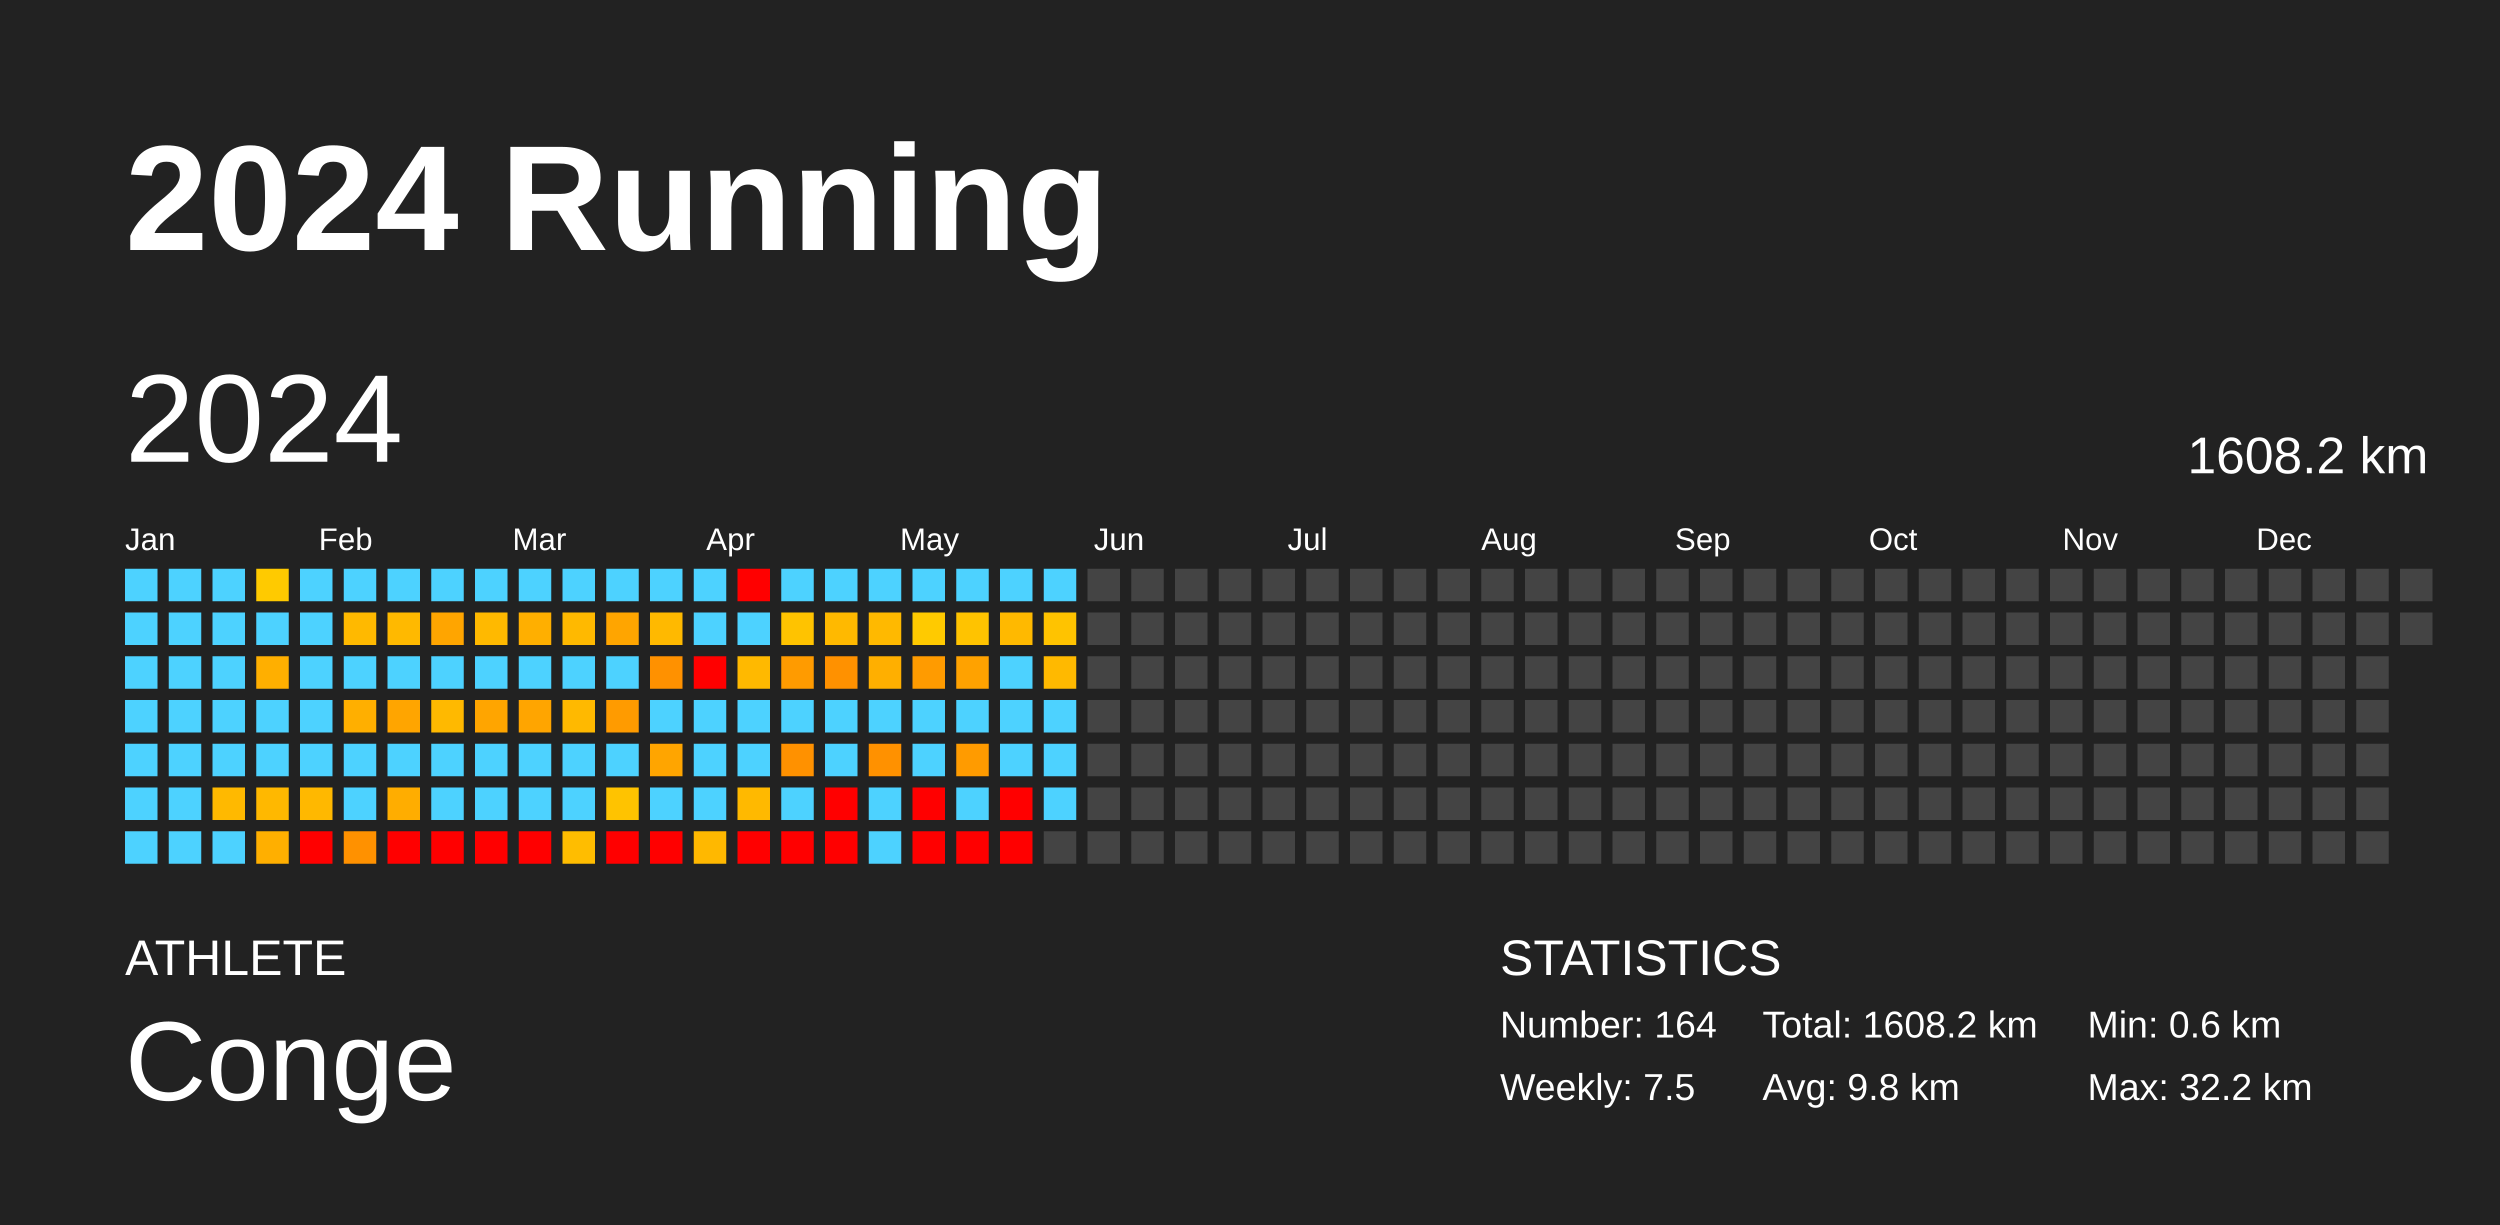
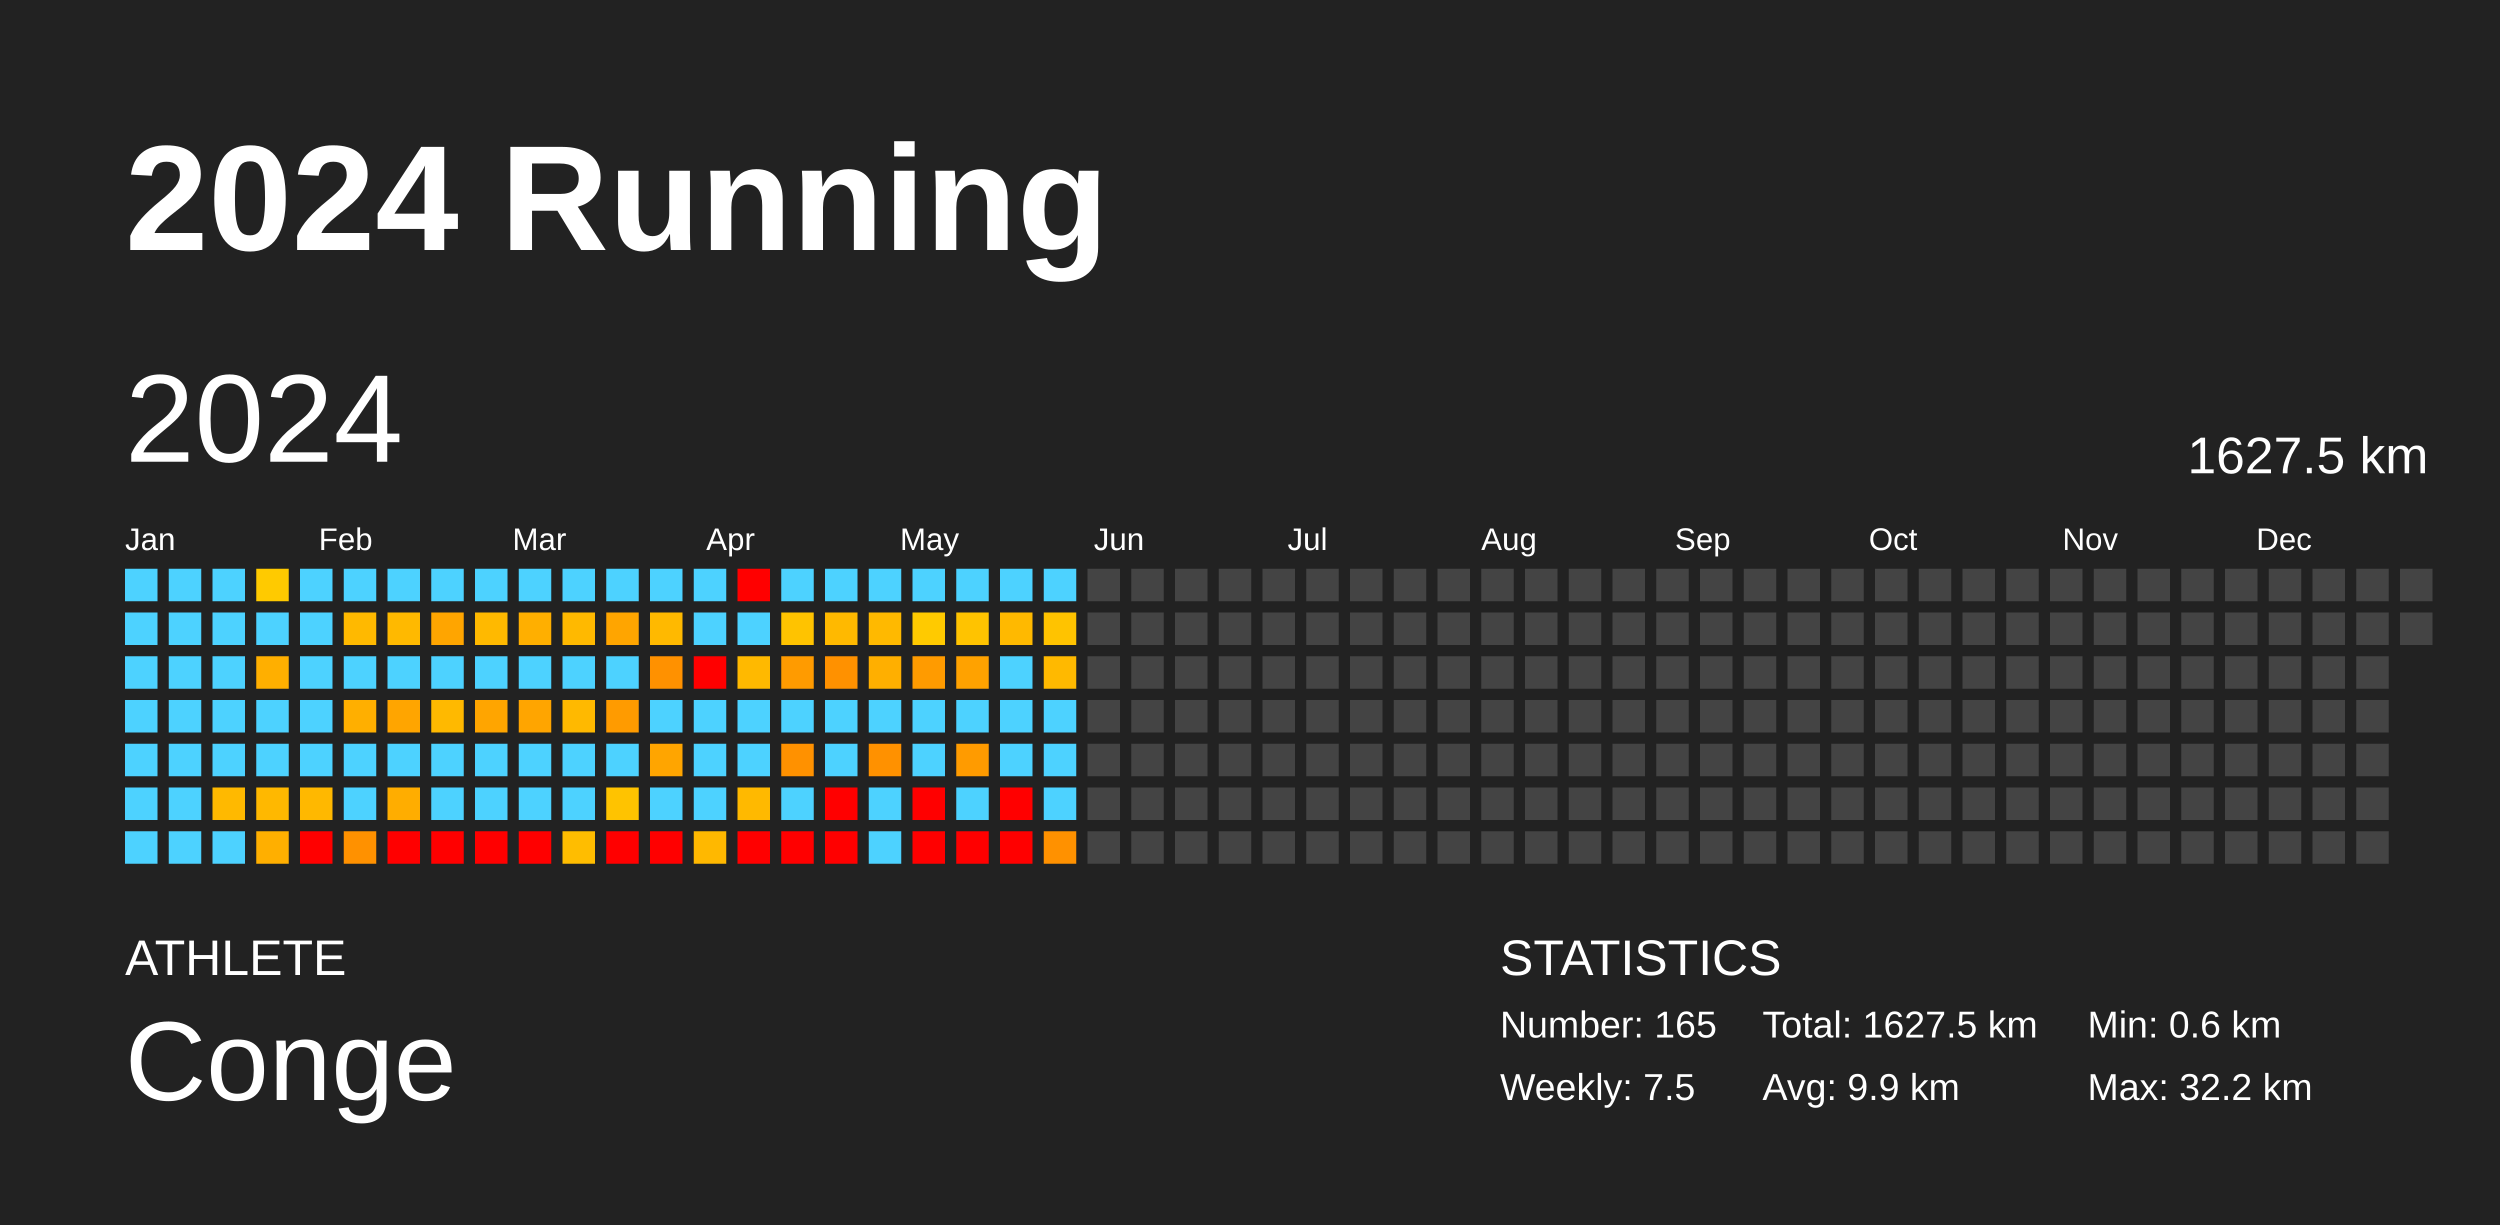
<svg xmlns="http://www.w3.org/2000/svg" baseProfile="full" height="98mm" version="1.1" viewBox="0,0,200,98" width="200mm">
  <defs />
  <rect fill="#222222" height="98" width="200" x="0" y="0" />
  <text fill="#FFFFFF" style="font-size:12px; font-family:Arial; font-weight:bold;" x="10" y="20">2024 Running</text>
  <text fill="#FFFFFF" style="font-size:4px; font-family:Arial" x="10" y="78">ATHLETE</text>
  <text fill="#FFFFFF" style="font-size:9px; font-family:Arial" x="10" y="88">Conge</text>
  <text fill="#FFFFFF" style="font-size:4px; font-family:Arial" x="120" y="78">STATISTICS</text>
-   <text fill="#FFFFFF" style="font-size:3px; font-family:Arial" x="120" y="83">Number: 164</text>
+   <text fill="#FFFFFF" style="font-size:3px; font-family:Arial" x="120" y="83">Number: 165</text>
  <text fill="#FFFFFF" style="font-size:3px; font-family:Arial" x="120" y="88">Weekly: 7.5</text>
-   <text fill="#FFFFFF" style="font-size:3px; font-family:Arial" x="141" y="83">Total: 1608.2 km</text>
-   <text fill="#FFFFFF" style="font-size:3px; font-family:Arial" x="141" y="88">Avg: 9.8 km</text>
+   <text fill="#FFFFFF" style="font-size:3px; font-family:Arial" x="141" y="83">Total: 1627.5 km</text>
+   <text fill="#FFFFFF" style="font-size:3px; font-family:Arial" x="141" y="88">Avg: 9.9 km</text>
  <text fill="#FFFFFF" style="font-size:3px; font-family:Arial" x="167" y="83">Min: 0.6 km</text>
  <text fill="#FFFFFF" style="font-size:3px; font-family:Arial" x="167" y="88">Max: 32.2 km</text>
  <text dominant-baseline="hanging" fill="#FFFFFF" style="font-size:10.0px; font-family:Arial;" x="10" y="30">2024</text>
-   <text dominant-baseline="hanging" fill="#FFFFFF" style="font-size:4.125px; font-family:Arial;" x="175" y="35">1608.2 km</text>
+   <text dominant-baseline="hanging" fill="#FFFFFF" style="font-size:4.125px; font-family:Arial;" x="175" y="35">1627.5 km</text>
  <text fill="#FFFFFF" style="font-size:2.5px; font-family:Arial" x="10.0" y="44">Jan</text>
  <text fill="#FFFFFF" style="font-size:2.5px; font-family:Arial" x="25.5" y="44">Feb</text>
  <text fill="#FFFFFF" style="font-size:2.5px; font-family:Arial" x="41.0" y="44">Mar</text>
  <text fill="#FFFFFF" style="font-size:2.5px; font-family:Arial" x="56.5" y="44">Apr</text>
  <text fill="#FFFFFF" style="font-size:2.5px; font-family:Arial" x="72.0" y="44">May</text>
  <text fill="#FFFFFF" style="font-size:2.5px; font-family:Arial" x="87.5" y="44">Jun</text>
  <text fill="#FFFFFF" style="font-size:2.5px; font-family:Arial" x="103.0" y="44">Jul</text>
  <text fill="#FFFFFF" style="font-size:2.5px; font-family:Arial" x="118.5" y="44">Aug</text>
  <text fill="#FFFFFF" style="font-size:2.5px; font-family:Arial" x="134.0" y="44">Sep</text>
  <text fill="#FFFFFF" style="font-size:2.5px; font-family:Arial" x="149.5" y="44">Oct</text>
  <text fill="#FFFFFF" style="font-size:2.5px; font-family:Arial" x="165.0" y="44">Nov</text>
  <text fill="#FFFFFF" style="font-size:2.5px; font-family:Arial" x="180.5" y="44">Dec</text>
  <rect fill="#4dd2ff" height="2.6" width="2.6" x="10.0" y="45.5" />
  <rect fill="#4dd2ff" height="2.6" width="2.6" x="10.0" y="49.0" />
  <rect fill="#4dd2ff" height="2.6" width="2.6" x="10.0" y="52.5" />
  <rect fill="#4dd2ff" height="2.6" width="2.6" x="10.0" y="56.0" />
  <rect fill="#4dd2ff" height="2.6" width="2.6" x="10.0" y="59.5" />
  <rect fill="#4dd2ff" height="2.6" width="2.6" x="10.0" y="63.0" />
  <rect fill="#4dd2ff" height="2.6" width="2.6" x="10.0" y="66.5" />
  <rect fill="#4dd2ff" height="2.6" width="2.6" x="13.5" y="45.5" />
  <rect fill="#4dd2ff" height="2.6" width="2.6" x="13.5" y="49.0" />
  <rect fill="#4dd2ff" height="2.6" width="2.6" x="13.5" y="52.5" />
  <rect fill="#4dd2ff" height="2.6" width="2.6" x="13.5" y="56.0" />
  <rect fill="#4dd2ff" height="2.6" width="2.6" x="13.5" y="59.5" />
  <rect fill="#4dd2ff" height="2.6" width="2.6" x="13.5" y="63.0" />
  <rect fill="#4dd2ff" height="2.6" width="2.6" x="13.5" y="66.5" />
  <rect fill="#4dd2ff" height="2.6" width="2.6" x="17.0" y="45.5" />
  <rect fill="#4dd2ff" height="2.6" width="2.6" x="17.0" y="49.0" />
  <rect fill="#4dd2ff" height="2.6" width="2.6" x="17.0" y="52.5" />
  <rect fill="#4dd2ff" height="2.6" width="2.6" x="17.0" y="56.0" />
  <rect fill="#4dd2ff" height="2.6" width="2.6" x="17.0" y="59.5" />
  <rect fill="#ffb900" height="2.6" width="2.6" x="17.0" y="63.0" />
  <rect fill="#4dd2ff" height="2.6" width="2.6" x="17.0" y="66.5" />
  <rect fill="#ffca00" height="2.6" width="2.6" x="20.5" y="45.5" />
  <rect fill="#4dd2ff" height="2.6" width="2.6" x="20.5" y="49.0" />
  <rect fill="#ffaf00" height="2.6" width="2.6" x="20.5" y="52.5" />
  <rect fill="#4dd2ff" height="2.6" width="2.6" x="20.5" y="56.0" />
  <rect fill="#4dd2ff" height="2.6" width="2.6" x="20.5" y="59.5" />
  <rect fill="#ffb800" height="2.6" width="2.6" x="20.5" y="63.0" />
  <rect fill="#ffaf00" height="2.6" width="2.6" x="20.5" y="66.5" />
  <rect fill="#4dd2ff" height="2.6" width="2.6" x="24.0" y="45.5" />
  <rect fill="#4dd2ff" height="2.6" width="2.6" x="24.0" y="49.0" />
  <rect fill="#4dd2ff" height="2.6" width="2.6" x="24.0" y="52.5" />
  <rect fill="#4dd2ff" height="2.6" width="2.6" x="24.0" y="56.0" />
  <rect fill="#4dd2ff" height="2.6" width="2.6" x="24.0" y="59.5" />
  <rect fill="#ffb800" height="2.6" width="2.6" x="24.0" y="63.0" />
  <rect fill="red" height="2.6" width="2.6" x="24.0" y="66.5" />
  <rect fill="#4dd2ff" height="2.6" width="2.6" x="27.5" y="45.5" />
  <rect fill="#ffb900" height="2.6" width="2.6" x="27.5" y="49.0" />
  <rect fill="#4dd2ff" height="2.6" width="2.6" x="27.5" y="52.5" />
  <rect fill="#ffaf00" height="2.6" width="2.6" x="27.5" y="56.0" />
  <rect fill="#4dd2ff" height="2.6" width="2.6" x="27.5" y="59.5" />
  <rect fill="#4dd2ff" height="2.6" width="2.6" x="27.5" y="63.0" />
  <rect fill="#ff9100" height="2.6" width="2.6" x="27.5" y="66.5" />
  <rect fill="#4dd2ff" height="2.6" width="2.6" x="31.0" y="45.5" />
  <rect fill="#ffb900" height="2.6" width="2.6" x="31.0" y="49.0" />
  <rect fill="#4dd2ff" height="2.6" width="2.6" x="31.0" y="52.5" />
  <rect fill="#ffa500" height="2.6" width="2.6" x="31.0" y="56.0" />
  <rect fill="#4dd2ff" height="2.6" width="2.6" x="31.0" y="59.5" />
  <rect fill="#ffad00" height="2.6" width="2.6" x="31.0" y="63.0" />
  <rect fill="red" height="2.6" width="2.6" x="31.0" y="66.5" />
  <rect fill="#4dd2ff" height="2.6" width="2.6" x="34.5" y="45.5" />
  <rect fill="#ffa500" height="2.6" width="2.6" x="34.5" y="49.0" />
  <rect fill="#4dd2ff" height="2.6" width="2.6" x="34.5" y="52.5" />
  <rect fill="#ffb900" height="2.6" width="2.6" x="34.5" y="56.0" />
  <rect fill="#4dd2ff" height="2.6" width="2.6" x="34.5" y="59.5" />
  <rect fill="#4dd2ff" height="2.6" width="2.6" x="34.5" y="63.0" />
  <rect fill="red" height="2.6" width="2.6" x="34.5" y="66.5" />
  <rect fill="#4dd2ff" height="2.6" width="2.6" x="38.0" y="45.5" />
  <rect fill="#ffb900" height="2.6" width="2.6" x="38.0" y="49.0" />
  <rect fill="#4dd2ff" height="2.6" width="2.6" x="38.0" y="52.5" />
  <rect fill="#ffa500" height="2.6" width="2.6" x="38.0" y="56.0" />
  <rect fill="#4dd2ff" height="2.6" width="2.6" x="38.0" y="59.5" />
  <rect fill="#4dd2ff" height="2.6" width="2.6" x="38.0" y="63.0" />
  <rect fill="red" height="2.6" width="2.6" x="38.0" y="66.5" />
  <rect fill="#4dd2ff" height="2.6" width="2.6" x="41.5" y="45.5" />
  <rect fill="#ffaf00" height="2.6" width="2.6" x="41.5" y="49.0" />
  <rect fill="#4dd2ff" height="2.6" width="2.6" x="41.5" y="52.5" />
  <rect fill="#ffa500" height="2.6" width="2.6" x="41.5" y="56.0" />
  <rect fill="#4dd2ff" height="2.6" width="2.6" x="41.5" y="59.5" />
  <rect fill="#4dd2ff" height="2.6" width="2.6" x="41.5" y="63.0" />
  <rect fill="red" height="2.6" width="2.6" x="41.5" y="66.5" />
  <rect fill="#4dd2ff" height="2.6" width="2.6" x="45.0" y="45.5" />
  <rect fill="#ffb900" height="2.6" width="2.6" x="45.0" y="49.0" />
  <rect fill="#4dd2ff" height="2.6" width="2.6" x="45.0" y="52.5" />
  <rect fill="#ffb900" height="2.6" width="2.6" x="45.0" y="56.0" />
  <rect fill="#4dd2ff" height="2.6" width="2.6" x="45.0" y="59.5" />
  <rect fill="#4dd2ff" height="2.6" width="2.6" x="45.0" y="63.0" />
  <rect fill="#ffbd00" height="2.6" width="2.6" x="45.0" y="66.5" />
  <rect fill="#4dd2ff" height="2.6" width="2.6" x="48.5" y="45.5" />
  <rect fill="#ffa500" height="2.6" width="2.6" x="48.5" y="49.0" />
  <rect fill="#4dd2ff" height="2.6" width="2.6" x="48.5" y="52.5" />
  <rect fill="#ff9b00" height="2.6" width="2.6" x="48.5" y="56.0" />
  <rect fill="#4dd2ff" height="2.6" width="2.6" x="48.5" y="59.5" />
  <rect fill="#ffc300" height="2.6" width="2.6" x="48.5" y="63.0" />
  <rect fill="red" height="2.6" width="2.6" x="48.5" y="66.5" />
  <rect fill="#4dd2ff" height="2.6" width="2.6" x="52.0" y="45.5" />
  <rect fill="#ffb900" height="2.6" width="2.6" x="52.0" y="49.0" />
  <rect fill="#ff9100" height="2.6" width="2.6" x="52.0" y="52.5" />
  <rect fill="#4dd2ff" height="2.6" width="2.6" x="52.0" y="56.0" />
  <rect fill="#ffa500" height="2.6" width="2.6" x="52.0" y="59.5" />
  <rect fill="#4dd2ff" height="2.6" width="2.6" x="52.0" y="63.0" />
  <rect fill="red" height="2.6" width="2.6" x="52.0" y="66.5" />
  <rect fill="#4dd2ff" height="2.6" width="2.6" x="55.5" y="45.5" />
  <rect fill="#4dd2ff" height="2.6" width="2.6" x="55.5" y="49.0" />
  <rect fill="red" height="2.6" width="2.6" x="55.5" y="52.5" />
  <rect fill="#4dd2ff" height="2.6" width="2.6" x="55.5" y="56.0" />
  <rect fill="#4dd2ff" height="2.6" width="2.6" x="55.5" y="59.5" />
  <rect fill="#4dd2ff" height="2.6" width="2.6" x="55.5" y="63.0" />
  <rect fill="#ffb800" height="2.6" width="2.6" x="55.5" y="66.5" />
  <rect fill="red" height="2.6" width="2.6" x="59.0" y="45.5" />
  <rect fill="#4dd2ff" height="2.6" width="2.6" x="59.0" y="49.0" />
  <rect fill="#ffb900" height="2.6" width="2.6" x="59.0" y="52.5" />
  <rect fill="#4dd2ff" height="2.6" width="2.6" x="59.0" y="56.0" />
  <rect fill="#4dd2ff" height="2.6" width="2.6" x="59.0" y="59.5" />
  <rect fill="#ffb900" height="2.6" width="2.6" x="59.0" y="63.0" />
  <rect fill="red" height="2.6" width="2.6" x="59.0" y="66.5" />
  <rect fill="#4dd2ff" height="2.6" width="2.6" x="62.5" y="45.5" />
  <rect fill="#ffc300" height="2.6" width="2.6" x="62.5" y="49.0" />
  <rect fill="#ff9b00" height="2.6" width="2.6" x="62.5" y="52.5" />
  <rect fill="#4dd2ff" height="2.6" width="2.6" x="62.5" y="56.0" />
  <rect fill="#ff9100" height="2.6" width="2.6" x="62.5" y="59.5" />
  <rect fill="#4dd2ff" height="2.6" width="2.6" x="62.5" y="63.0" />
  <rect fill="red" height="2.6" width="2.6" x="62.5" y="66.5" />
  <rect fill="#4dd2ff" height="2.6" width="2.6" x="66.0" y="45.5" />
  <rect fill="#ffb900" height="2.6" width="2.6" x="66.0" y="49.0" />
  <rect fill="#ff9100" height="2.6" width="2.6" x="66.0" y="52.5" />
  <rect fill="#4dd2ff" height="2.6" width="2.6" x="66.0" y="56.0" />
  <rect fill="#4dd2ff" height="2.6" width="2.6" x="66.0" y="59.5" />
  <rect fill="red" height="2.6" width="2.6" x="66.0" y="63.0" />
  <rect fill="red" height="2.6" width="2.6" x="66.0" y="66.5" />
  <rect fill="#4dd2ff" height="2.6" width="2.6" x="69.5" y="45.5" />
  <rect fill="#ffb900" height="2.6" width="2.6" x="69.5" y="49.0" />
  <rect fill="#ffaf00" height="2.6" width="2.6" x="69.5" y="52.5" />
  <rect fill="#4dd2ff" height="2.6" width="2.6" x="69.5" y="56.0" />
  <rect fill="#ff9100" height="2.6" width="2.6" x="69.5" y="59.5" />
  <rect fill="#4dd2ff" height="2.6" width="2.6" x="69.5" y="63.0" />
  <rect fill="#4dd2ff" height="2.6" width="2.6" x="69.5" y="66.5" />
  <rect fill="#4dd2ff" height="2.6" width="2.6" x="73.0" y="45.5" />
  <rect fill="#ffca00" height="2.6" width="2.6" x="73.0" y="49.0" />
  <rect fill="#ff9b00" height="2.6" width="2.6" x="73.0" y="52.5" />
  <rect fill="#4dd2ff" height="2.6" width="2.6" x="73.0" y="56.0" />
  <rect fill="#4dd2ff" height="2.6" width="2.6" x="73.0" y="59.5" />
  <rect fill="red" height="2.6" width="2.6" x="73.0" y="63.0" />
  <rect fill="red" height="2.6" width="2.6" x="73.0" y="66.5" />
  <rect fill="#4dd2ff" height="2.6" width="2.6" x="76.5" y="45.5" />
  <rect fill="#ffc300" height="2.6" width="2.6" x="76.5" y="49.0" />
  <rect fill="#ffa200" height="2.6" width="2.6" x="76.5" y="52.5" />
  <rect fill="#4dd2ff" height="2.6" width="2.6" x="76.5" y="56.0" />
  <rect fill="#ff9b00" height="2.6" width="2.6" x="76.5" y="59.5" />
  <rect fill="#4dd2ff" height="2.6" width="2.6" x="76.5" y="63.0" />
  <rect fill="red" height="2.6" width="2.6" x="76.5" y="66.5" />
  <rect fill="#4dd2ff" height="2.6" width="2.6" x="80.0" y="45.5" />
  <rect fill="#ffb900" height="2.6" width="2.6" x="80.0" y="49.0" />
  <rect fill="#4dd2ff" height="2.6" width="2.6" x="80.0" y="52.5" />
  <rect fill="#4dd2ff" height="2.6" width="2.6" x="80.0" y="56.0" />
  <rect fill="#4dd2ff" height="2.6" width="2.6" x="80.0" y="59.5" />
  <rect fill="red" height="2.6" width="2.6" x="80.0" y="63.0" />
  <rect fill="red" height="2.6" width="2.6" x="80.0" y="66.5" />
  <rect fill="#4dd2ff" height="2.6" width="2.6" x="83.5" y="45.5" />
  <rect fill="#ffc300" height="2.6" width="2.6" x="83.5" y="49.0" />
  <rect fill="#ffb900" height="2.6" width="2.6" x="83.5" y="52.5" />
  <rect fill="#4dd2ff" height="2.6" width="2.6" x="83.5" y="56.0" />
  <rect fill="#4dd2ff" height="2.6" width="2.6" x="83.5" y="59.5" />
  <rect fill="#4dd2ff" height="2.6" width="2.6" x="83.5" y="63.0" />
-   <rect fill="#444444" height="2.6" width="2.6" x="83.5" y="66.5" />
+   <rect fill="#ff9100" height="2.6" width="2.6" x="83.5" y="66.5" />
  <rect fill="#444444" height="2.6" width="2.6" x="87.0" y="45.5" />
  <rect fill="#444444" height="2.6" width="2.6" x="87.0" y="49.0" />
  <rect fill="#444444" height="2.6" width="2.6" x="87.0" y="52.5" />
  <rect fill="#444444" height="2.6" width="2.6" x="87.0" y="56.0" />
  <rect fill="#444444" height="2.6" width="2.6" x="87.0" y="59.5" />
  <rect fill="#444444" height="2.6" width="2.6" x="87.0" y="63.0" />
  <rect fill="#444444" height="2.6" width="2.6" x="87.0" y="66.5" />
  <rect fill="#444444" height="2.6" width="2.6" x="90.5" y="45.5" />
  <rect fill="#444444" height="2.6" width="2.6" x="90.5" y="49.0" />
  <rect fill="#444444" height="2.6" width="2.6" x="90.5" y="52.5" />
  <rect fill="#444444" height="2.6" width="2.6" x="90.5" y="56.0" />
  <rect fill="#444444" height="2.6" width="2.6" x="90.5" y="59.5" />
  <rect fill="#444444" height="2.6" width="2.6" x="90.5" y="63.0" />
  <rect fill="#444444" height="2.6" width="2.6" x="90.5" y="66.5" />
  <rect fill="#444444" height="2.6" width="2.6" x="94.0" y="45.5" />
  <rect fill="#444444" height="2.6" width="2.6" x="94.0" y="49.0" />
  <rect fill="#444444" height="2.6" width="2.6" x="94.0" y="52.5" />
  <rect fill="#444444" height="2.6" width="2.6" x="94.0" y="56.0" />
  <rect fill="#444444" height="2.6" width="2.6" x="94.0" y="59.5" />
  <rect fill="#444444" height="2.6" width="2.6" x="94.0" y="63.0" />
  <rect fill="#444444" height="2.6" width="2.6" x="94.0" y="66.5" />
  <rect fill="#444444" height="2.6" width="2.6" x="97.5" y="45.5" />
  <rect fill="#444444" height="2.6" width="2.6" x="97.5" y="49.0" />
  <rect fill="#444444" height="2.6" width="2.6" x="97.5" y="52.5" />
  <rect fill="#444444" height="2.6" width="2.6" x="97.5" y="56.0" />
  <rect fill="#444444" height="2.6" width="2.6" x="97.5" y="59.5" />
  <rect fill="#444444" height="2.6" width="2.6" x="97.5" y="63.0" />
  <rect fill="#444444" height="2.6" width="2.6" x="97.5" y="66.5" />
  <rect fill="#444444" height="2.6" width="2.6" x="101.0" y="45.5" />
  <rect fill="#444444" height="2.6" width="2.6" x="101.0" y="49.0" />
  <rect fill="#444444" height="2.6" width="2.6" x="101.0" y="52.5" />
  <rect fill="#444444" height="2.6" width="2.6" x="101.0" y="56.0" />
  <rect fill="#444444" height="2.6" width="2.6" x="101.0" y="59.5" />
  <rect fill="#444444" height="2.6" width="2.6" x="101.0" y="63.0" />
  <rect fill="#444444" height="2.6" width="2.6" x="101.0" y="66.5" />
  <rect fill="#444444" height="2.6" width="2.6" x="104.5" y="45.5" />
  <rect fill="#444444" height="2.6" width="2.6" x="104.5" y="49.0" />
  <rect fill="#444444" height="2.6" width="2.6" x="104.5" y="52.5" />
  <rect fill="#444444" height="2.6" width="2.6" x="104.5" y="56.0" />
  <rect fill="#444444" height="2.6" width="2.6" x="104.5" y="59.5" />
  <rect fill="#444444" height="2.6" width="2.6" x="104.5" y="63.0" />
  <rect fill="#444444" height="2.6" width="2.6" x="104.5" y="66.5" />
  <rect fill="#444444" height="2.6" width="2.6" x="108.0" y="45.5" />
  <rect fill="#444444" height="2.6" width="2.6" x="108.0" y="49.0" />
  <rect fill="#444444" height="2.6" width="2.6" x="108.0" y="52.5" />
  <rect fill="#444444" height="2.6" width="2.6" x="108.0" y="56.0" />
  <rect fill="#444444" height="2.6" width="2.6" x="108.0" y="59.5" />
  <rect fill="#444444" height="2.6" width="2.6" x="108.0" y="63.0" />
  <rect fill="#444444" height="2.6" width="2.6" x="108.0" y="66.5" />
  <rect fill="#444444" height="2.6" width="2.6" x="111.5" y="45.5" />
  <rect fill="#444444" height="2.6" width="2.6" x="111.5" y="49.0" />
  <rect fill="#444444" height="2.6" width="2.6" x="111.5" y="52.5" />
  <rect fill="#444444" height="2.6" width="2.6" x="111.5" y="56.0" />
  <rect fill="#444444" height="2.6" width="2.6" x="111.5" y="59.5" />
  <rect fill="#444444" height="2.6" width="2.6" x="111.5" y="63.0" />
  <rect fill="#444444" height="2.6" width="2.6" x="111.5" y="66.5" />
  <rect fill="#444444" height="2.6" width="2.6" x="115.0" y="45.5" />
  <rect fill="#444444" height="2.6" width="2.6" x="115.0" y="49.0" />
  <rect fill="#444444" height="2.6" width="2.6" x="115.0" y="52.5" />
  <rect fill="#444444" height="2.6" width="2.6" x="115.0" y="56.0" />
  <rect fill="#444444" height="2.6" width="2.6" x="115.0" y="59.5" />
  <rect fill="#444444" height="2.6" width="2.6" x="115.0" y="63.0" />
  <rect fill="#444444" height="2.6" width="2.6" x="115.0" y="66.5" />
  <rect fill="#444444" height="2.6" width="2.6" x="118.5" y="45.5" />
  <rect fill="#444444" height="2.6" width="2.6" x="118.5" y="49.0" />
  <rect fill="#444444" height="2.6" width="2.6" x="118.5" y="52.5" />
  <rect fill="#444444" height="2.6" width="2.6" x="118.5" y="56.0" />
  <rect fill="#444444" height="2.6" width="2.6" x="118.5" y="59.5" />
  <rect fill="#444444" height="2.6" width="2.6" x="118.5" y="63.0" />
  <rect fill="#444444" height="2.6" width="2.6" x="118.5" y="66.5" />
  <rect fill="#444444" height="2.6" width="2.6" x="122.0" y="45.5" />
  <rect fill="#444444" height="2.6" width="2.6" x="122.0" y="49.0" />
  <rect fill="#444444" height="2.6" width="2.6" x="122.0" y="52.5" />
  <rect fill="#444444" height="2.6" width="2.6" x="122.0" y="56.0" />
  <rect fill="#444444" height="2.6" width="2.6" x="122.0" y="59.5" />
  <rect fill="#444444" height="2.6" width="2.6" x="122.0" y="63.0" />
  <rect fill="#444444" height="2.6" width="2.6" x="122.0" y="66.5" />
  <rect fill="#444444" height="2.6" width="2.6" x="125.5" y="45.5" />
  <rect fill="#444444" height="2.6" width="2.6" x="125.5" y="49.0" />
  <rect fill="#444444" height="2.6" width="2.6" x="125.5" y="52.5" />
  <rect fill="#444444" height="2.6" width="2.6" x="125.5" y="56.0" />
  <rect fill="#444444" height="2.6" width="2.6" x="125.5" y="59.5" />
  <rect fill="#444444" height="2.6" width="2.6" x="125.5" y="63.0" />
  <rect fill="#444444" height="2.6" width="2.6" x="125.5" y="66.5" />
  <rect fill="#444444" height="2.6" width="2.6" x="129.0" y="45.5" />
  <rect fill="#444444" height="2.6" width="2.6" x="129.0" y="49.0" />
  <rect fill="#444444" height="2.6" width="2.6" x="129.0" y="52.5" />
  <rect fill="#444444" height="2.6" width="2.6" x="129.0" y="56.0" />
  <rect fill="#444444" height="2.6" width="2.6" x="129.0" y="59.5" />
  <rect fill="#444444" height="2.6" width="2.6" x="129.0" y="63.0" />
  <rect fill="#444444" height="2.6" width="2.6" x="129.0" y="66.5" />
  <rect fill="#444444" height="2.6" width="2.6" x="132.5" y="45.5" />
  <rect fill="#444444" height="2.6" width="2.6" x="132.5" y="49.0" />
  <rect fill="#444444" height="2.6" width="2.6" x="132.5" y="52.5" />
  <rect fill="#444444" height="2.6" width="2.6" x="132.5" y="56.0" />
  <rect fill="#444444" height="2.6" width="2.6" x="132.5" y="59.5" />
  <rect fill="#444444" height="2.6" width="2.6" x="132.5" y="63.0" />
  <rect fill="#444444" height="2.6" width="2.6" x="132.5" y="66.5" />
  <rect fill="#444444" height="2.6" width="2.6" x="136.0" y="45.5" />
  <rect fill="#444444" height="2.6" width="2.6" x="136.0" y="49.0" />
  <rect fill="#444444" height="2.6" width="2.6" x="136.0" y="52.5" />
  <rect fill="#444444" height="2.6" width="2.6" x="136.0" y="56.0" />
  <rect fill="#444444" height="2.6" width="2.6" x="136.0" y="59.5" />
  <rect fill="#444444" height="2.6" width="2.6" x="136.0" y="63.0" />
  <rect fill="#444444" height="2.6" width="2.6" x="136.0" y="66.5" />
  <rect fill="#444444" height="2.6" width="2.6" x="139.5" y="45.5" />
  <rect fill="#444444" height="2.6" width="2.6" x="139.5" y="49.0" />
  <rect fill="#444444" height="2.6" width="2.6" x="139.5" y="52.5" />
  <rect fill="#444444" height="2.6" width="2.6" x="139.5" y="56.0" />
  <rect fill="#444444" height="2.6" width="2.6" x="139.5" y="59.5" />
  <rect fill="#444444" height="2.6" width="2.6" x="139.5" y="63.0" />
  <rect fill="#444444" height="2.6" width="2.6" x="139.5" y="66.5" />
  <rect fill="#444444" height="2.6" width="2.6" x="143.0" y="45.5" />
  <rect fill="#444444" height="2.6" width="2.6" x="143.0" y="49.0" />
  <rect fill="#444444" height="2.6" width="2.6" x="143.0" y="52.5" />
  <rect fill="#444444" height="2.6" width="2.6" x="143.0" y="56.0" />
  <rect fill="#444444" height="2.6" width="2.6" x="143.0" y="59.5" />
  <rect fill="#444444" height="2.6" width="2.6" x="143.0" y="63.0" />
  <rect fill="#444444" height="2.6" width="2.6" x="143.0" y="66.5" />
  <rect fill="#444444" height="2.6" width="2.6" x="146.5" y="45.5" />
  <rect fill="#444444" height="2.6" width="2.6" x="146.5" y="49.0" />
  <rect fill="#444444" height="2.6" width="2.6" x="146.5" y="52.5" />
  <rect fill="#444444" height="2.6" width="2.6" x="146.5" y="56.0" />
  <rect fill="#444444" height="2.6" width="2.6" x="146.5" y="59.5" />
  <rect fill="#444444" height="2.6" width="2.6" x="146.5" y="63.0" />
  <rect fill="#444444" height="2.6" width="2.6" x="146.5" y="66.5" />
  <rect fill="#444444" height="2.6" width="2.6" x="150.0" y="45.5" />
  <rect fill="#444444" height="2.6" width="2.6" x="150.0" y="49.0" />
  <rect fill="#444444" height="2.6" width="2.6" x="150.0" y="52.5" />
  <rect fill="#444444" height="2.6" width="2.6" x="150.0" y="56.0" />
  <rect fill="#444444" height="2.6" width="2.6" x="150.0" y="59.5" />
  <rect fill="#444444" height="2.6" width="2.6" x="150.0" y="63.0" />
  <rect fill="#444444" height="2.6" width="2.6" x="150.0" y="66.5" />
  <rect fill="#444444" height="2.6" width="2.6" x="153.5" y="45.5" />
  <rect fill="#444444" height="2.6" width="2.6" x="153.5" y="49.0" />
  <rect fill="#444444" height="2.6" width="2.6" x="153.5" y="52.5" />
  <rect fill="#444444" height="2.6" width="2.6" x="153.5" y="56.0" />
  <rect fill="#444444" height="2.6" width="2.6" x="153.5" y="59.5" />
  <rect fill="#444444" height="2.6" width="2.6" x="153.5" y="63.0" />
  <rect fill="#444444" height="2.6" width="2.6" x="153.5" y="66.5" />
  <rect fill="#444444" height="2.6" width="2.6" x="157.0" y="45.5" />
  <rect fill="#444444" height="2.6" width="2.6" x="157.0" y="49.0" />
  <rect fill="#444444" height="2.6" width="2.6" x="157.0" y="52.5" />
  <rect fill="#444444" height="2.6" width="2.6" x="157.0" y="56.0" />
  <rect fill="#444444" height="2.6" width="2.6" x="157.0" y="59.5" />
  <rect fill="#444444" height="2.6" width="2.6" x="157.0" y="63.0" />
  <rect fill="#444444" height="2.6" width="2.6" x="157.0" y="66.5" />
  <rect fill="#444444" height="2.6" width="2.6" x="160.5" y="45.5" />
  <rect fill="#444444" height="2.6" width="2.6" x="160.5" y="49.0" />
  <rect fill="#444444" height="2.6" width="2.6" x="160.5" y="52.5" />
  <rect fill="#444444" height="2.6" width="2.6" x="160.5" y="56.0" />
  <rect fill="#444444" height="2.6" width="2.6" x="160.5" y="59.5" />
  <rect fill="#444444" height="2.6" width="2.6" x="160.5" y="63.0" />
  <rect fill="#444444" height="2.6" width="2.6" x="160.5" y="66.5" />
  <rect fill="#444444" height="2.6" width="2.6" x="164.0" y="45.5" />
  <rect fill="#444444" height="2.6" width="2.6" x="164.0" y="49.0" />
  <rect fill="#444444" height="2.6" width="2.6" x="164.0" y="52.5" />
  <rect fill="#444444" height="2.6" width="2.6" x="164.0" y="56.0" />
  <rect fill="#444444" height="2.6" width="2.6" x="164.0" y="59.5" />
  <rect fill="#444444" height="2.6" width="2.6" x="164.0" y="63.0" />
  <rect fill="#444444" height="2.6" width="2.6" x="164.0" y="66.5" />
  <rect fill="#444444" height="2.6" width="2.6" x="167.5" y="45.5" />
  <rect fill="#444444" height="2.6" width="2.6" x="167.5" y="49.0" />
  <rect fill="#444444" height="2.6" width="2.6" x="167.5" y="52.5" />
  <rect fill="#444444" height="2.6" width="2.6" x="167.5" y="56.0" />
  <rect fill="#444444" height="2.6" width="2.6" x="167.5" y="59.5" />
  <rect fill="#444444" height="2.6" width="2.6" x="167.5" y="63.0" />
  <rect fill="#444444" height="2.6" width="2.6" x="167.5" y="66.5" />
  <rect fill="#444444" height="2.6" width="2.6" x="171.0" y="45.5" />
  <rect fill="#444444" height="2.6" width="2.6" x="171.0" y="49.0" />
  <rect fill="#444444" height="2.6" width="2.6" x="171.0" y="52.5" />
  <rect fill="#444444" height="2.6" width="2.6" x="171.0" y="56.0" />
  <rect fill="#444444" height="2.6" width="2.6" x="171.0" y="59.5" />
  <rect fill="#444444" height="2.6" width="2.6" x="171.0" y="63.0" />
  <rect fill="#444444" height="2.6" width="2.6" x="171.0" y="66.5" />
  <rect fill="#444444" height="2.6" width="2.6" x="174.5" y="45.5" />
  <rect fill="#444444" height="2.6" width="2.6" x="174.5" y="49.0" />
  <rect fill="#444444" height="2.6" width="2.6" x="174.5" y="52.5" />
  <rect fill="#444444" height="2.6" width="2.6" x="174.5" y="56.0" />
  <rect fill="#444444" height="2.6" width="2.6" x="174.5" y="59.5" />
  <rect fill="#444444" height="2.6" width="2.6" x="174.5" y="63.0" />
  <rect fill="#444444" height="2.6" width="2.6" x="174.5" y="66.5" />
  <rect fill="#444444" height="2.6" width="2.6" x="178.0" y="45.5" />
  <rect fill="#444444" height="2.6" width="2.6" x="178.0" y="49.0" />
  <rect fill="#444444" height="2.6" width="2.6" x="178.0" y="52.5" />
  <rect fill="#444444" height="2.6" width="2.6" x="178.0" y="56.0" />
  <rect fill="#444444" height="2.6" width="2.6" x="178.0" y="59.5" />
  <rect fill="#444444" height="2.6" width="2.6" x="178.0" y="63.0" />
  <rect fill="#444444" height="2.6" width="2.6" x="178.0" y="66.5" />
  <rect fill="#444444" height="2.6" width="2.6" x="181.5" y="45.5" />
  <rect fill="#444444" height="2.6" width="2.6" x="181.5" y="49.0" />
  <rect fill="#444444" height="2.6" width="2.6" x="181.5" y="52.5" />
  <rect fill="#444444" height="2.6" width="2.6" x="181.5" y="56.0" />
  <rect fill="#444444" height="2.6" width="2.6" x="181.5" y="59.5" />
  <rect fill="#444444" height="2.6" width="2.6" x="181.5" y="63.0" />
  <rect fill="#444444" height="2.6" width="2.6" x="181.5" y="66.5" />
  <rect fill="#444444" height="2.6" width="2.6" x="185.0" y="45.5" />
  <rect fill="#444444" height="2.6" width="2.6" x="185.0" y="49.0" />
  <rect fill="#444444" height="2.6" width="2.6" x="185.0" y="52.5" />
  <rect fill="#444444" height="2.6" width="2.6" x="185.0" y="56.0" />
  <rect fill="#444444" height="2.6" width="2.6" x="185.0" y="59.5" />
  <rect fill="#444444" height="2.6" width="2.6" x="185.0" y="63.0" />
  <rect fill="#444444" height="2.6" width="2.6" x="185.0" y="66.5" />
  <rect fill="#444444" height="2.6" width="2.6" x="188.5" y="45.5" />
  <rect fill="#444444" height="2.6" width="2.6" x="188.5" y="49.0" />
  <rect fill="#444444" height="2.6" width="2.6" x="188.5" y="52.5" />
  <rect fill="#444444" height="2.6" width="2.6" x="188.5" y="56.0" />
  <rect fill="#444444" height="2.6" width="2.6" x="188.5" y="59.5" />
  <rect fill="#444444" height="2.6" width="2.6" x="188.5" y="63.0" />
  <rect fill="#444444" height="2.6" width="2.6" x="188.5" y="66.5" />
  <rect fill="#444444" height="2.6" width="2.6" x="192.0" y="45.5" />
  <rect fill="#444444" height="2.6" width="2.6" x="192.0" y="49.0" />
</svg>
